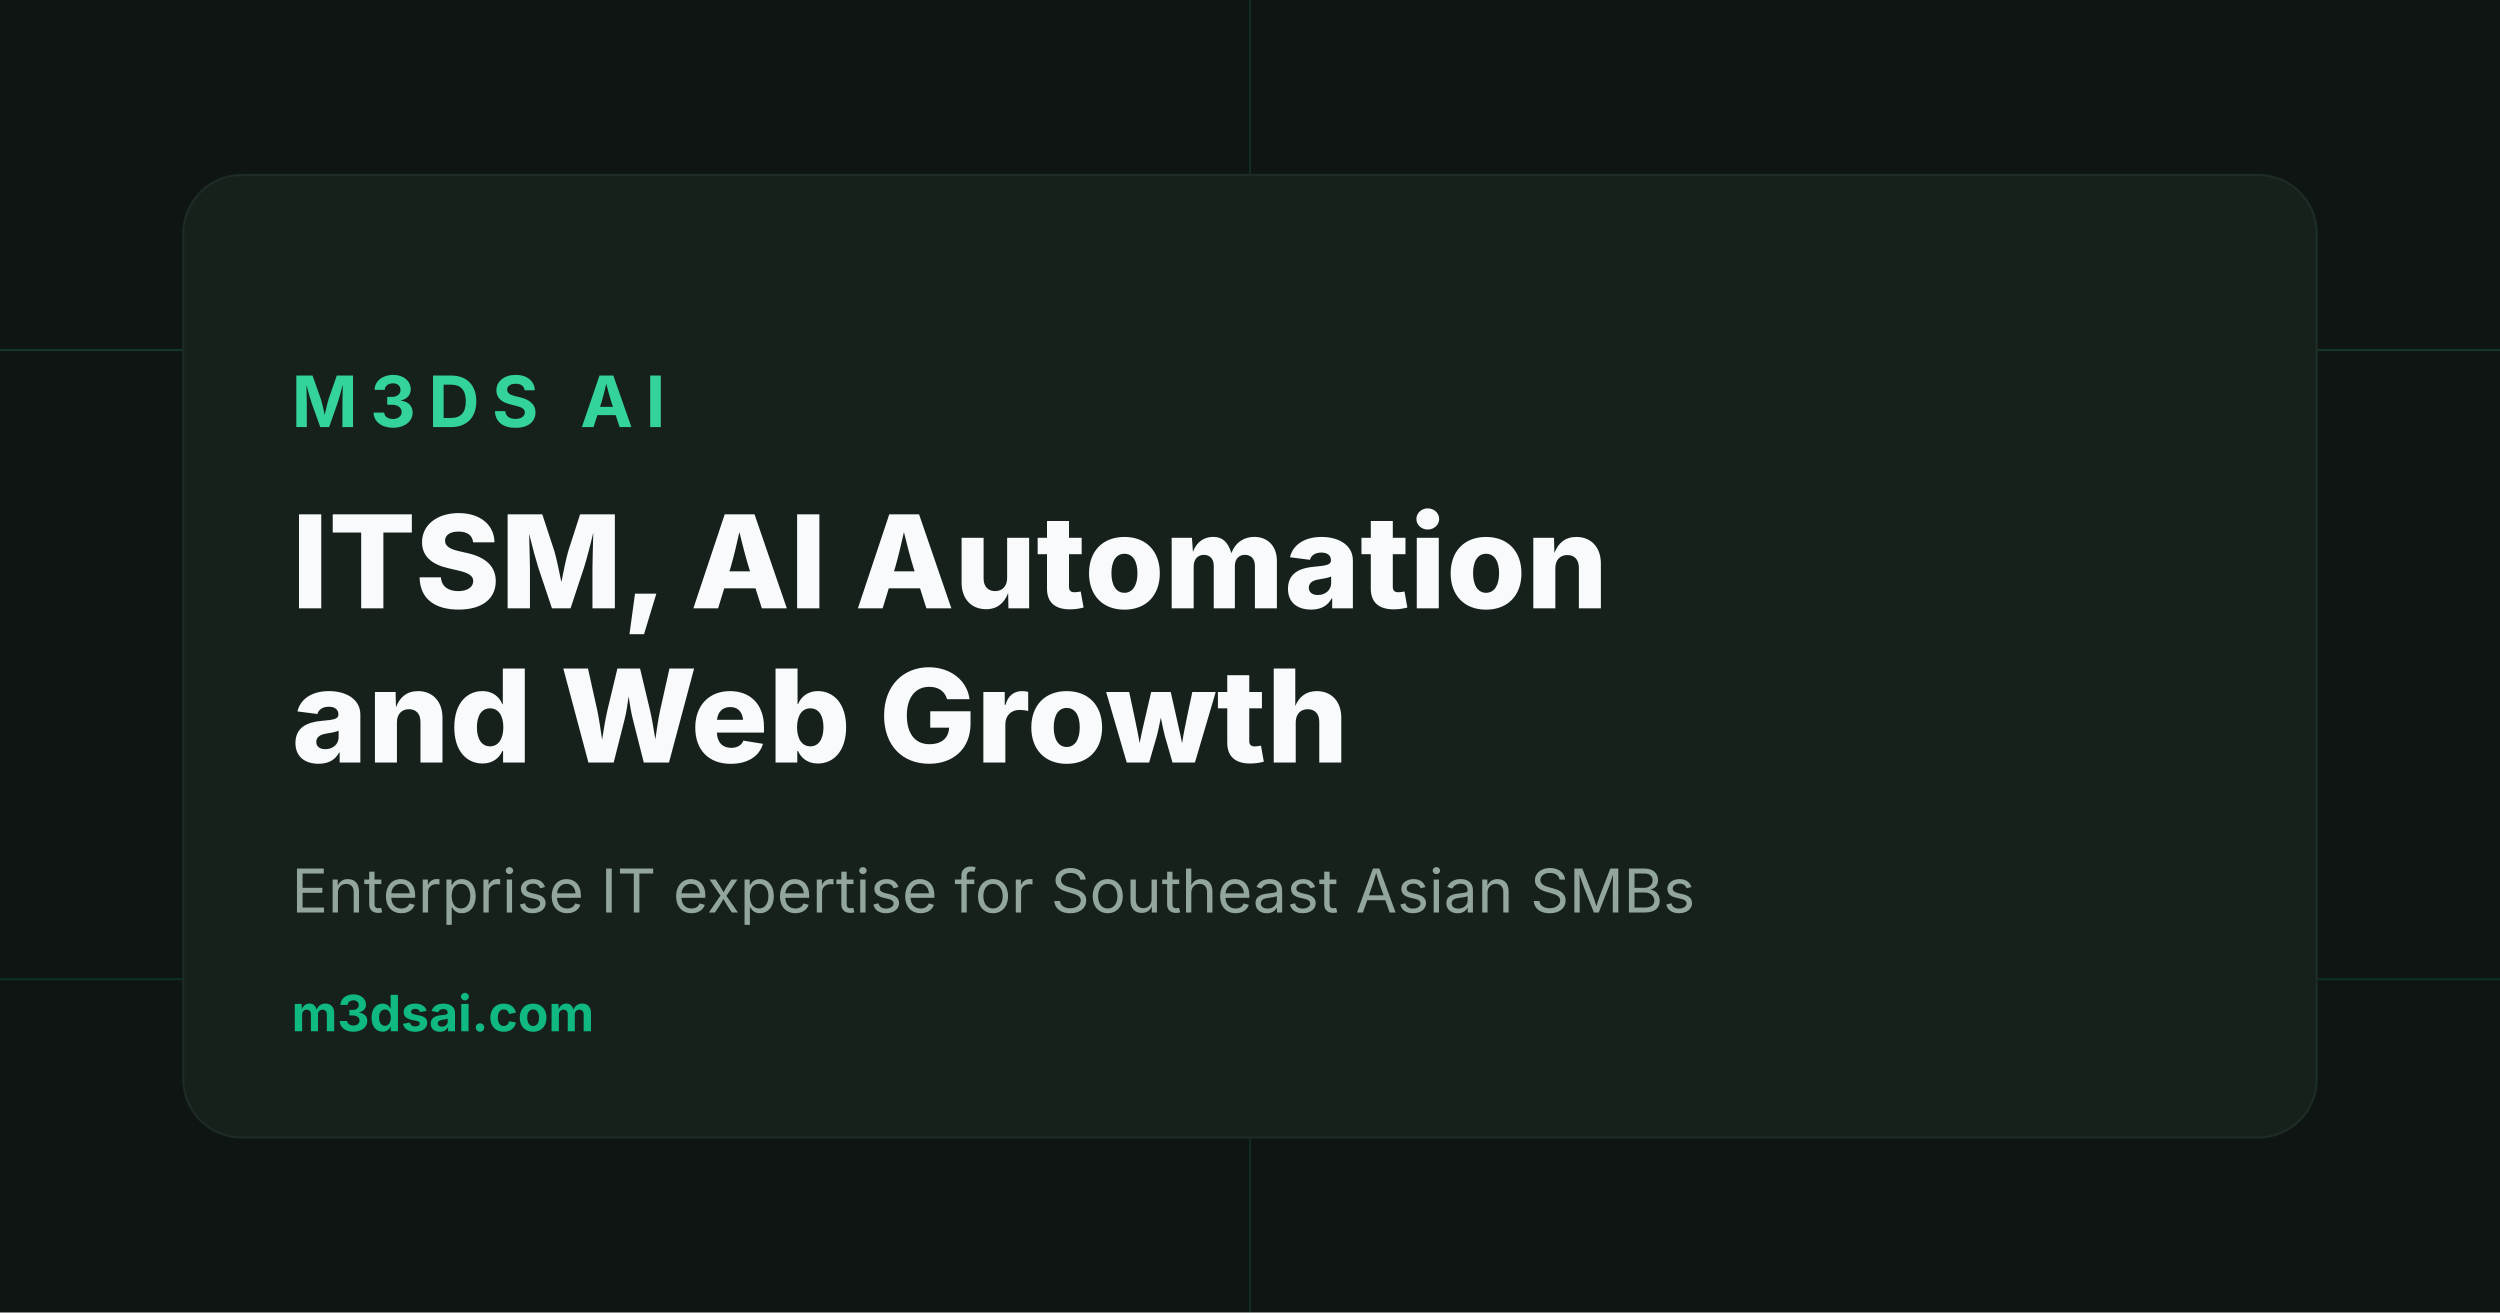
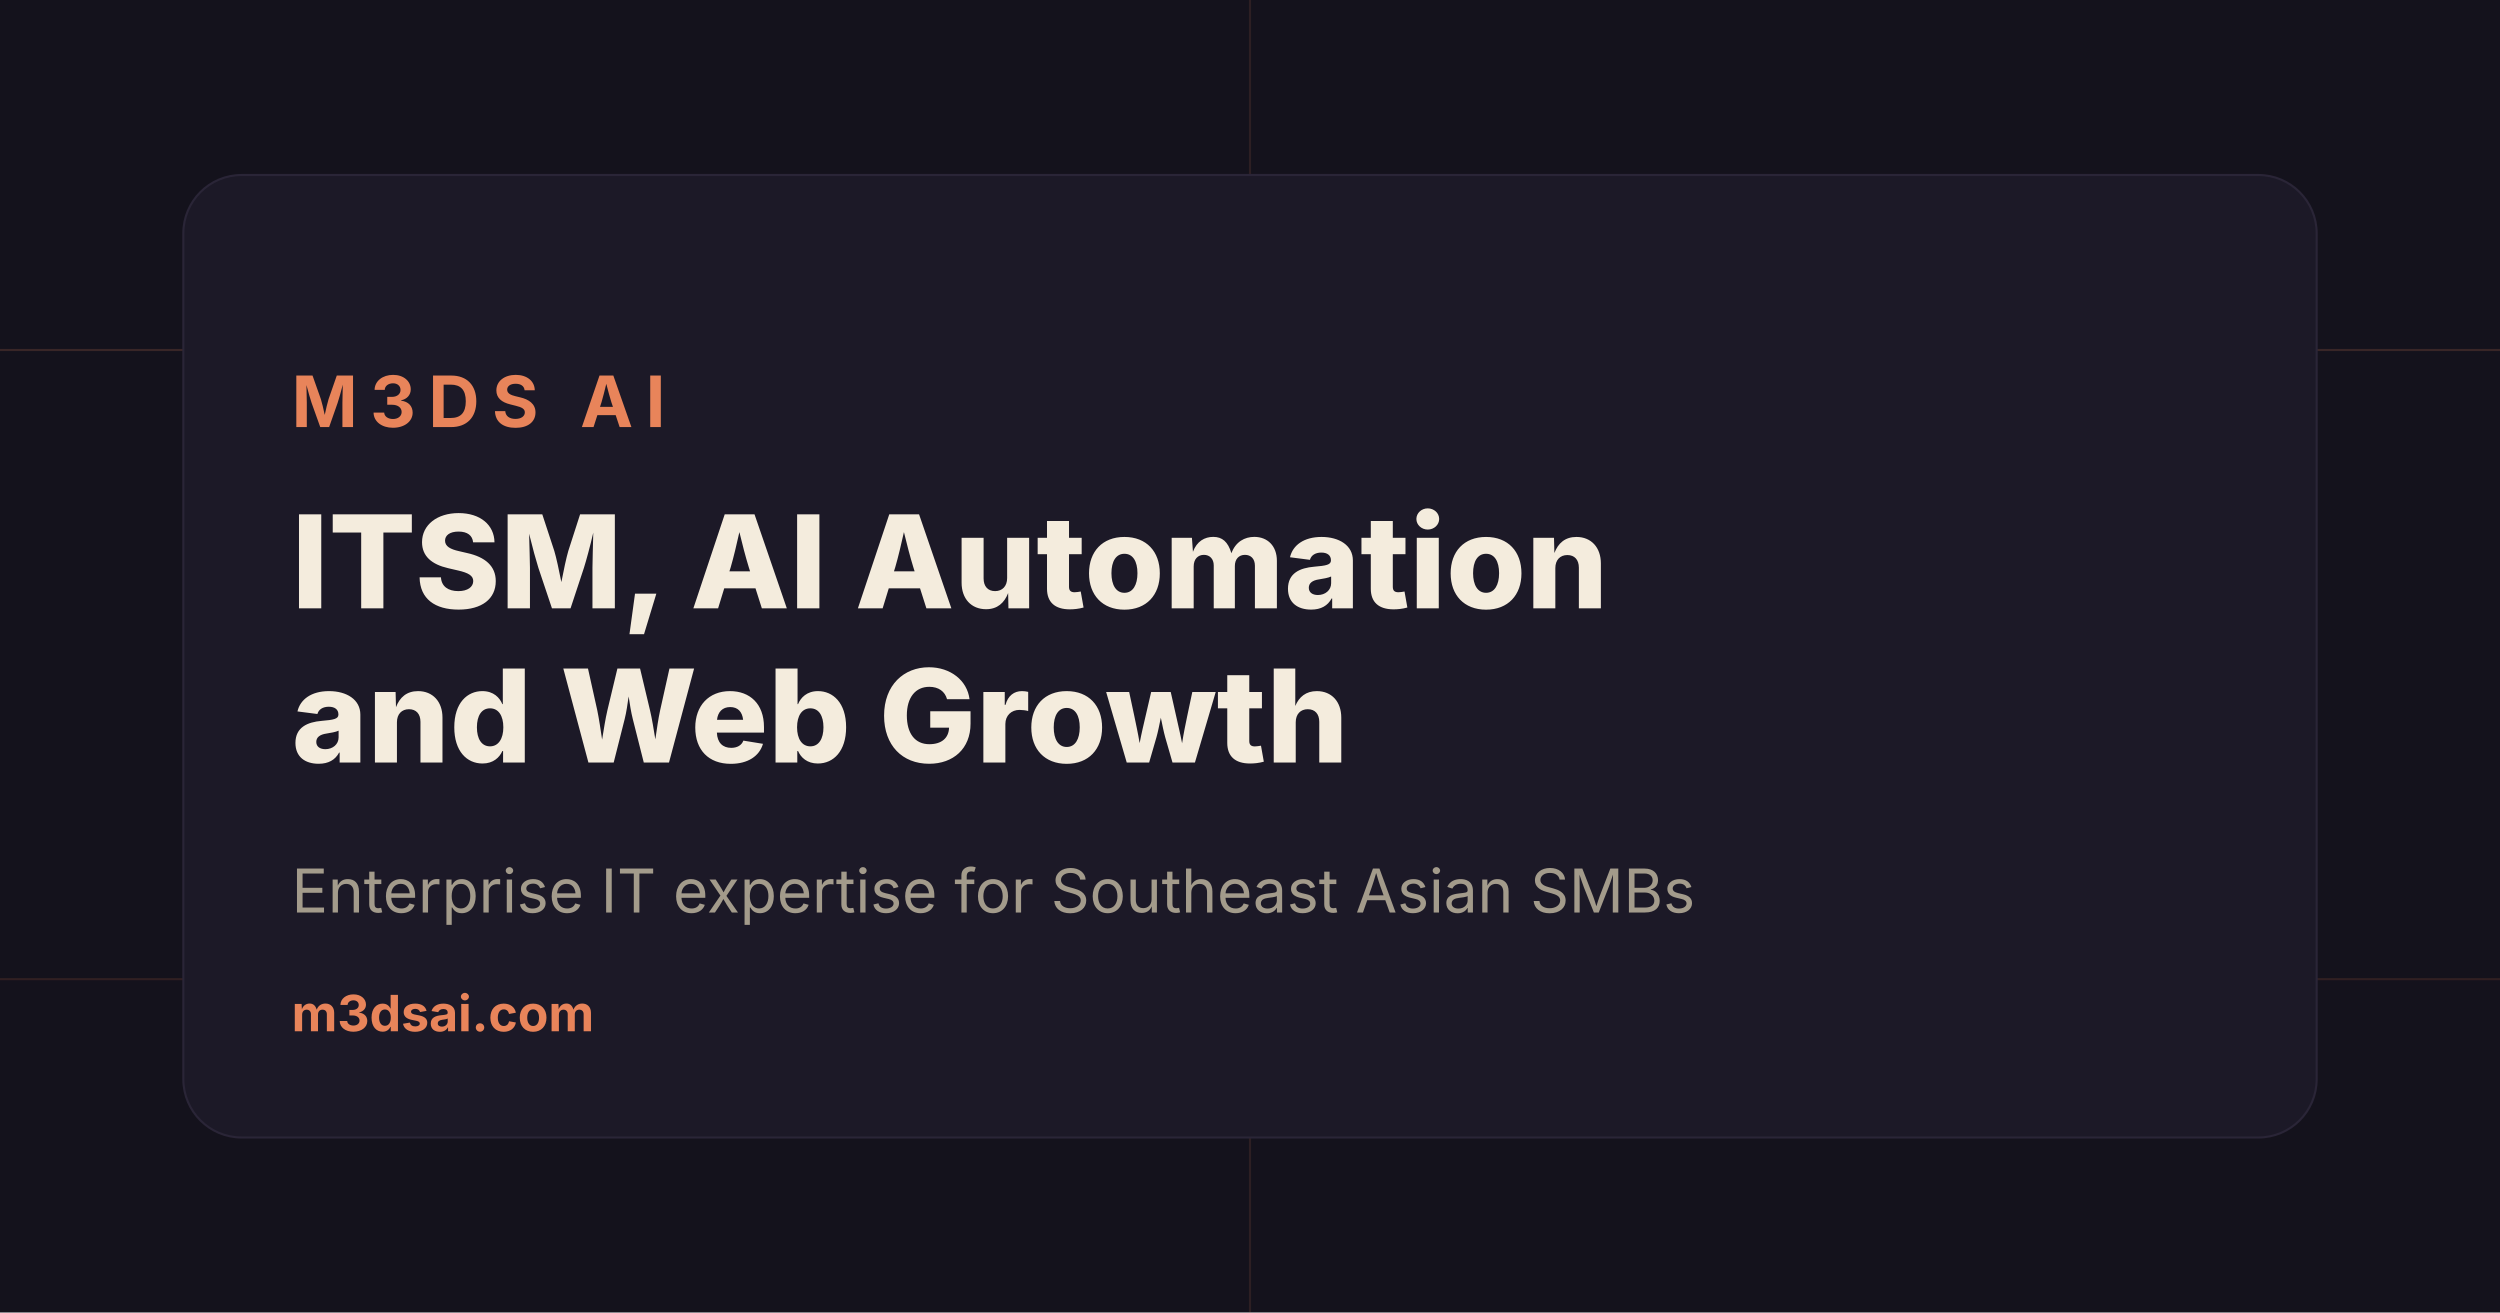
<svg xmlns="http://www.w3.org/2000/svg" width="1200" height="630" viewBox="0 0 1200 630" role="img" aria-label="M3DS AI - AI-powered IT Service Management for Southeast Asia">
-   <rect width="1200" height="630" fill="#0e1512" />
-   <path d="M0 168h1200" stroke="#34d399" stroke-opacity=".18" />
-   <path d="M0 470h1200" stroke="#10b981" stroke-opacity=".16" />
-   <path d="M600 0v630" stroke="#34d399" stroke-opacity=".12" />
-   <rect x="88" y="84" width="1024" height="462" rx="28" fill="#16211c" stroke="#1e2c26" />
-   <text x="140" y="205" fill="#34d399" font-family="Inter, Arial, sans-serif" font-size="34" font-weight="700" letter-spacing="6">M3DS AI</text>
-   <text x="140" y="292" fill="#f8fafc" font-family="Inter, Arial, sans-serif" font-size="62" font-weight="800">ITSM, AI Automation</text>
-   <text x="140" y="366" fill="#f8fafc" font-family="Inter, Arial, sans-serif" font-size="62" font-weight="800">and Web Growth</text>
-   <text x="140" y="438" fill="#93a69c" font-family="Inter, Arial, sans-serif" font-size="29">Enterprise IT expertise for Southeast Asian SMBs</text>
-   <text x="140" y="495" fill="#10b981" font-family="Inter, Arial, sans-serif" font-size="24" font-weight="700">m3dsai.com</text>
+   <rect width="1200" height="630" fill="#14121c" />
+   <path d="M0 168h1200" stroke="#e8845a" stroke-opacity=".18" />
+   <path d="M0 470h1200" stroke="#c96442" stroke-opacity=".16" />
+   <path d="M600 0v630" stroke="#e8845a" stroke-opacity=".12" />
+   <rect x="88" y="84" width="1024" height="462" rx="28" fill="#1c1927" stroke="#2a2537" />
+   <text x="140" y="205" fill="#e8845a" font-family="Inter, Arial, sans-serif" font-size="34" font-weight="700" letter-spacing="6">M3DS AI</text>
+   <text x="140" y="292" fill="#f4ecdd" font-family="Inter, Arial, sans-serif" font-size="62" font-weight="800">ITSM, AI Automation</text>
+   <text x="140" y="366" fill="#f4ecdd" font-family="Inter, Arial, sans-serif" font-size="62" font-weight="800">and Web Growth</text>
+   <text x="140" y="438" fill="#a39b8b" font-family="Inter, Arial, sans-serif" font-size="29">Enterprise IT expertise for Southeast Asian SMBs</text>
+   <text x="140" y="495" fill="#e8845a" font-family="Inter, Arial, sans-serif" font-size="24" font-weight="700">m3dsai.com</text>
</svg>
